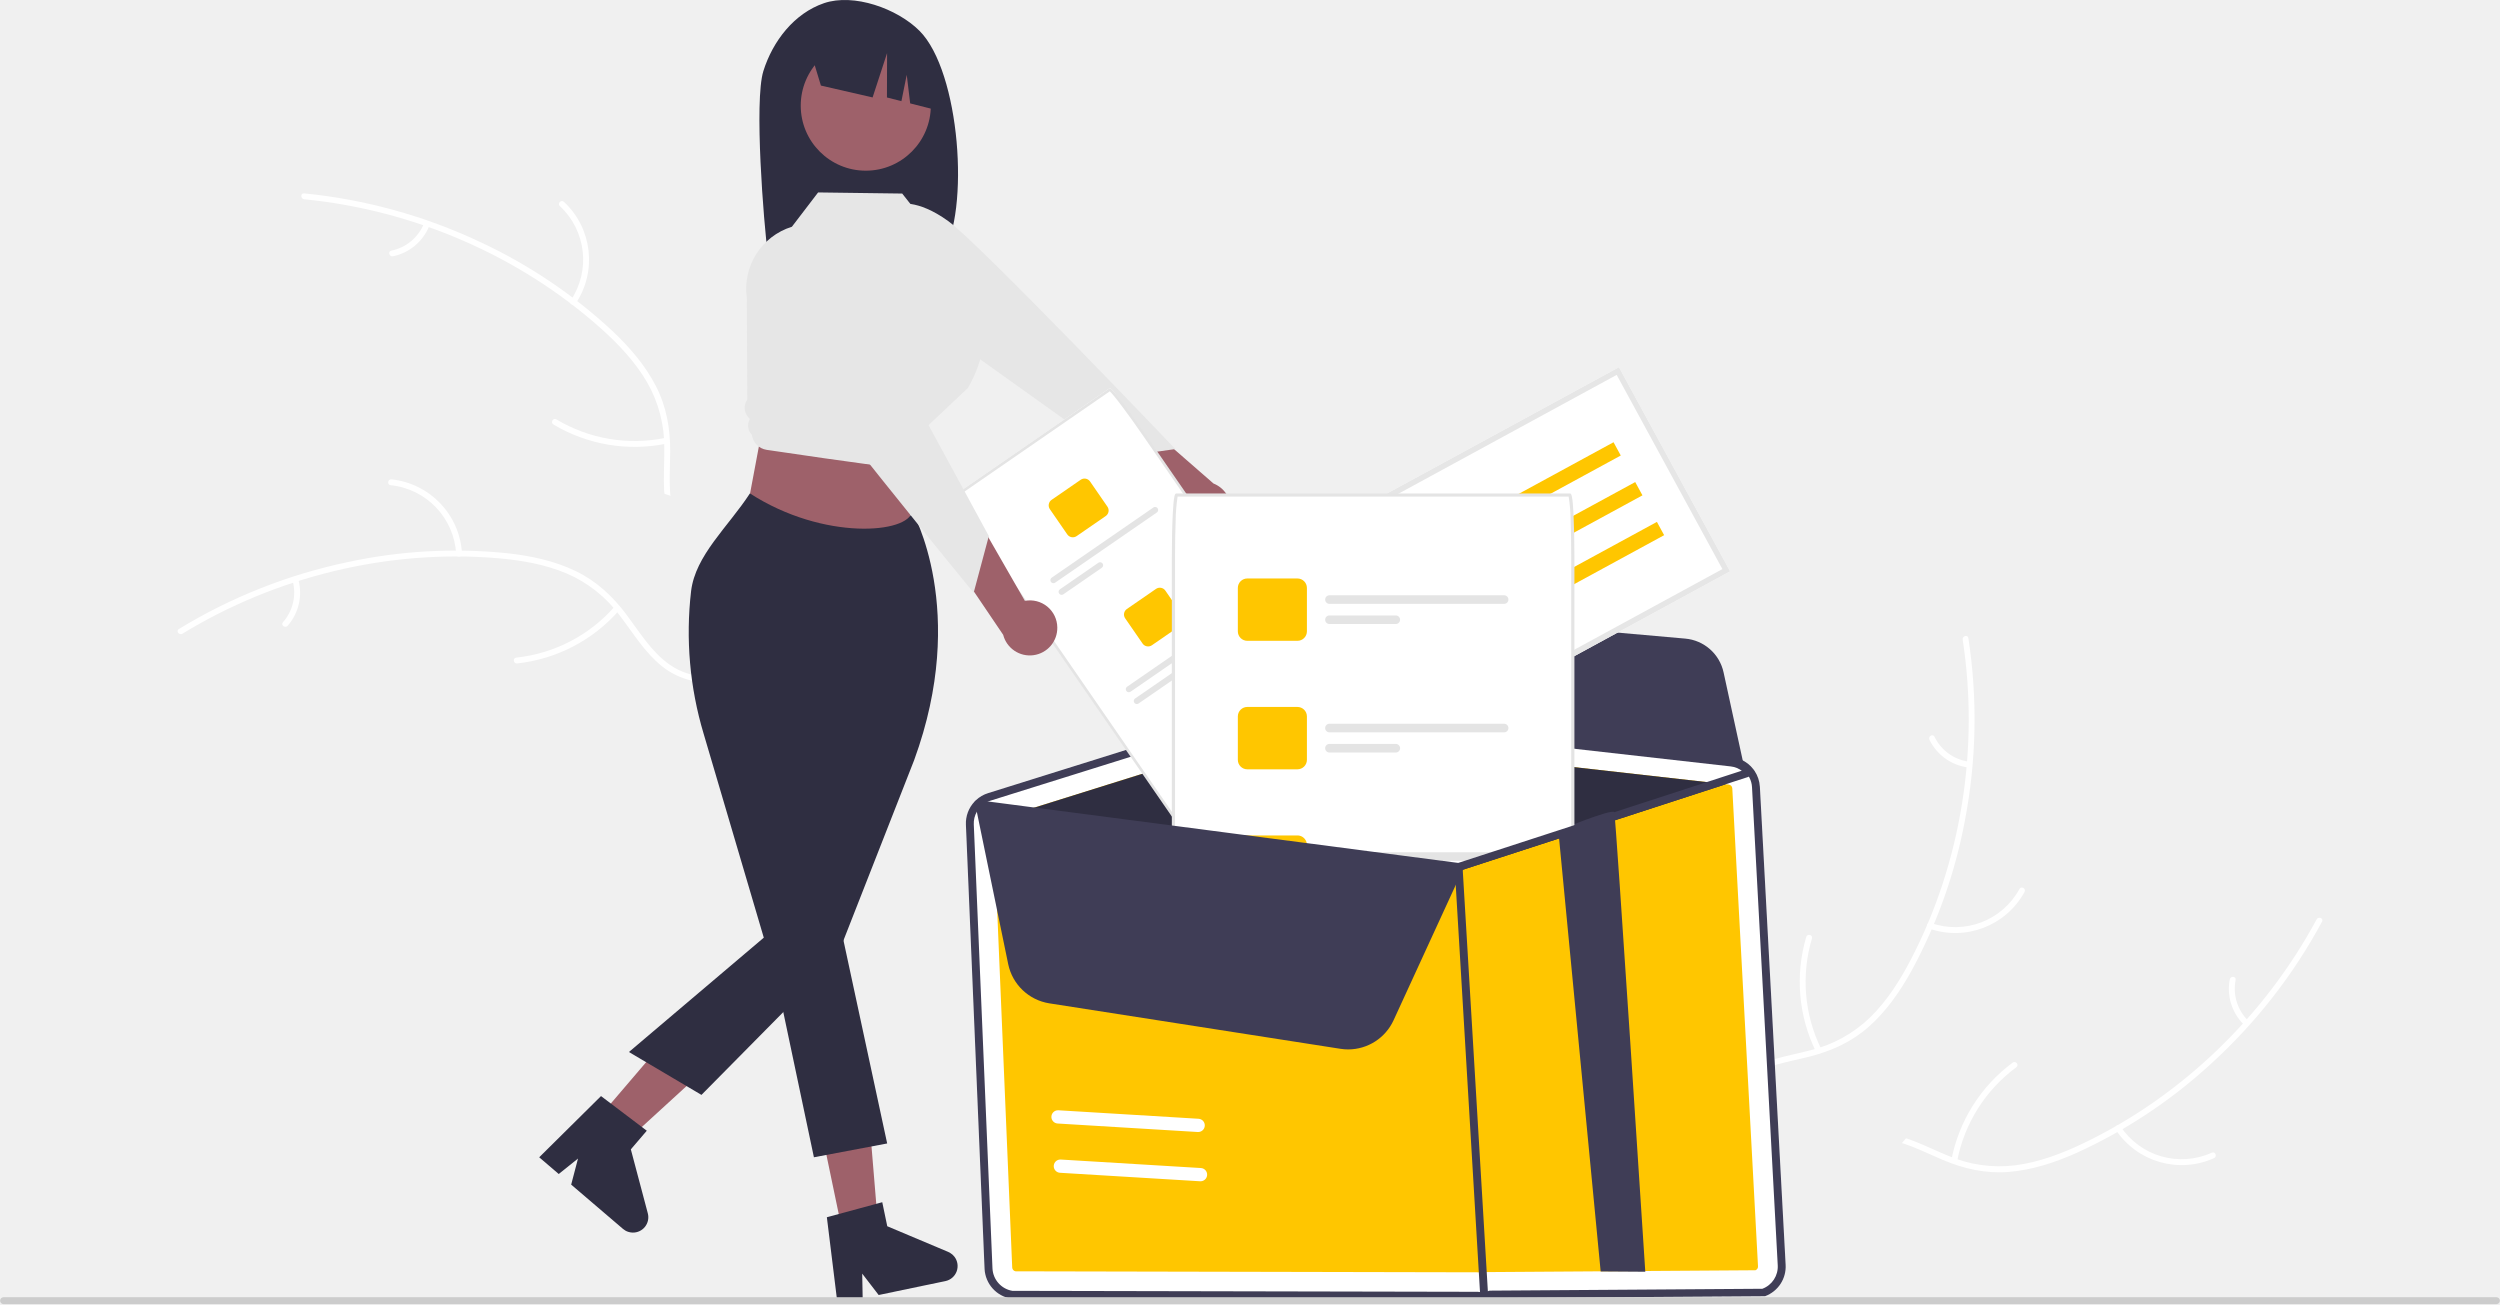
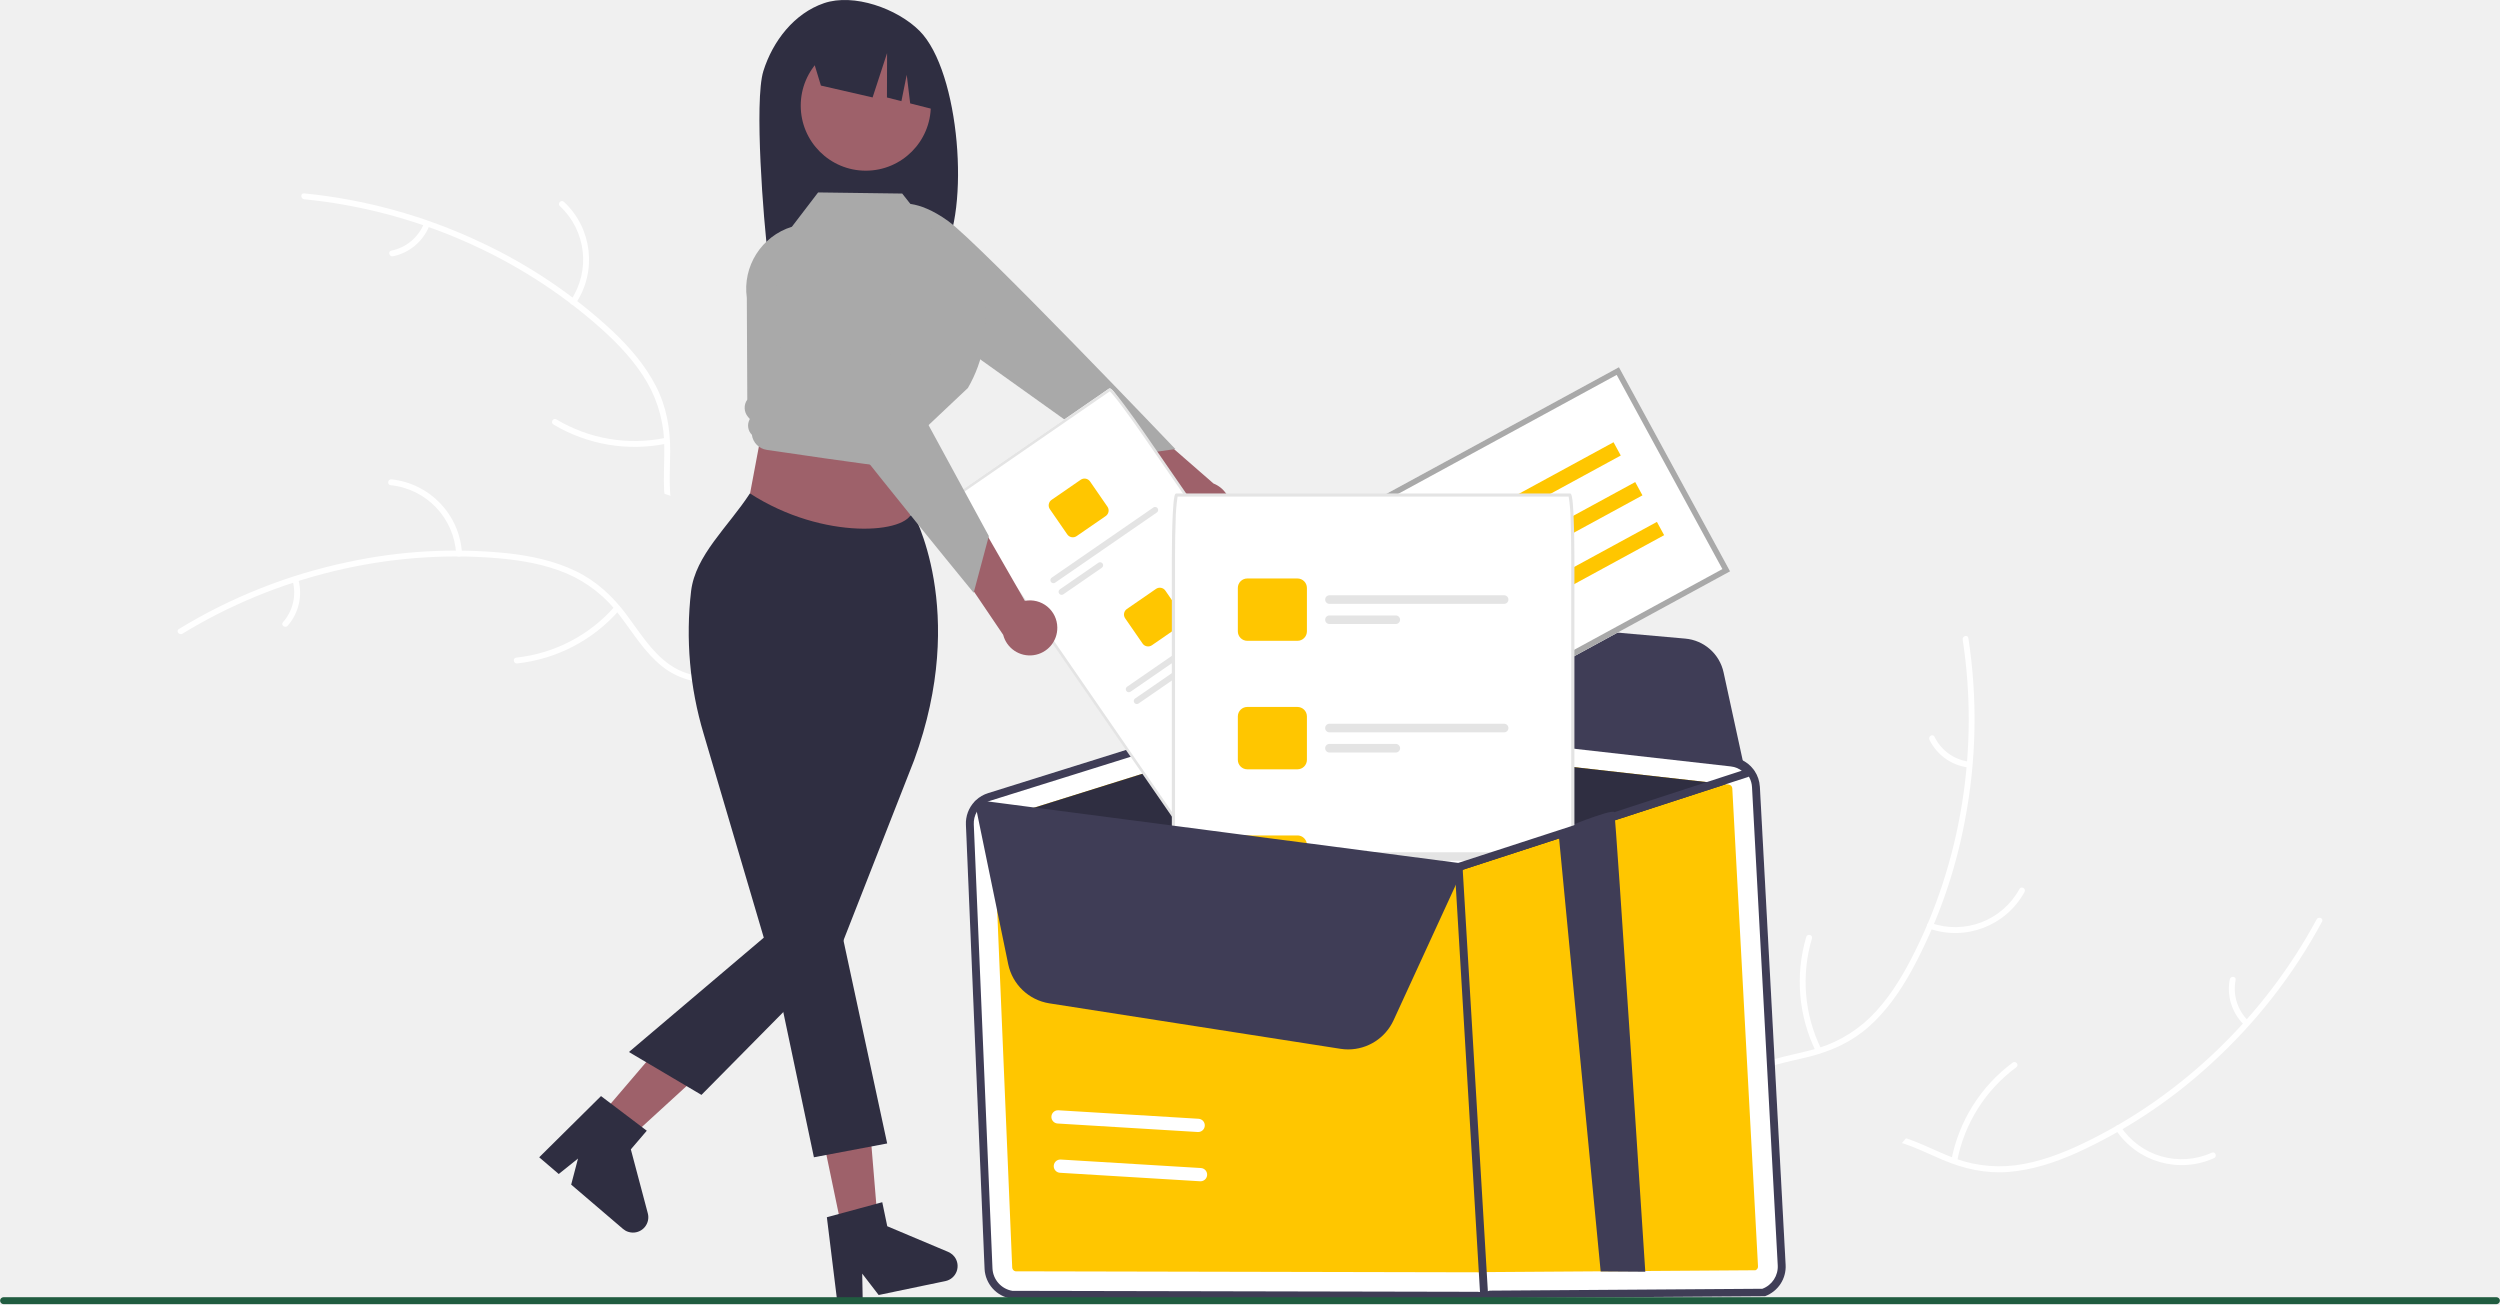
<svg xmlns="http://www.w3.org/2000/svg" data-name="Layer 1" width="861.675" height="449.488" viewBox="0 0 861.675 449.488">
  <path d="M432.279,249.731c3.253-10.366,10.649-19.873,20.878-23.377,10.23-3.504,25.208,1.834,32.899,9.498,14.067,14.02,17.5,62.182,7.835,77.402-1.922-.102-8.556-.177-10.501-.25l-2.752-9.173v9.083c-15.186-.469-30.997-.175-46.815.128C432.404,302.267,429.026,260.097,432.279,249.731Z" transform="translate(-169.1623 -225.2558)" fill="#2f2e41" />
  <path d="M582.616,410.112a9.429,9.429,0,0,1-7.73-12.219L548.082,377.786l16.391-5.876,22.941,19.995a9.48,9.48,0,0,1-4.798,18.207Z" transform="translate(-169.1623 -225.2558)" fill="#9e616a" />
-   <path d="M476.136,304.718l2.564-9.073s6.395-2.085,17.308,5.83,78.277,78.564,78.277,78.564l-20.055,2.804L492.935,339.055Z" transform="translate(-169.1623 -225.2558)" fill="#e6e6e6" />
+   <path d="M476.136,304.718l2.564-9.073s6.395-2.085,17.308,5.83,78.277,78.564,78.277,78.564l-20.055,2.804L492.935,339.055Z" transform="translate(-169.1623 -225.2558)" fill="#a9a9a9" />
  <path d="M895.801,651.267c41.024-20.948,73.685-62.951,72.785-109.005a212.23,212.23,0,0,1-136.96,49.734c-19.318-.11-40.793-2.245-55.807,9.913-9.342,7.564-14.239,19.547-15.689,31.479-1.449,11.933.177,24.001,1.802,35.912l-1.008,2.826C806.878,675.28,854.777,672.216,895.801,651.267Z" transform="translate(-169.1623 -225.2558)" fill="#f0f0f0" />
  <path d="M967.625,542.151c-17.87,33.225-46.469,60.957-80.563,77.24-7.371,3.52-15.155,6.45-23.293,7.515a44.804,44.804,0,0,1-23.337-3.379c-6.901-2.837-13.632-6.538-21.103-7.648-7.875-1.17-15.402,1.409-21.508,6.386-7.47,6.089-12.307,14.499-16.751,22.887-4.935,9.314-9.912,19.066-18.628,25.429-1.056.771.202,2.364,1.256,1.595,15.164-11.07,18.815-31.02,31.231-44.411,5.793-6.248,13.505-10.789,22.271-10.088,7.665.613,14.61,4.424,21.572,7.357,7.311,3.079,14.725,4.784,22.695,4.154,8.153-.644,16.068-3.275,23.496-6.592a175.99,175.99,0,0,0,45.881-30.339,184.617,184.617,0,0,0,38.67-49.364c.617-1.148-1.277-1.883-1.89-.743Z" transform="translate(-169.1623 -225.2558)" fill="#fff" />
  <path d="M898.424,614.682a27.216,27.216,0,0,0,33.869,9.739c1.189-.542.403-2.414-.788-1.872a25.201,25.201,0,0,1-31.487-9.124c-.718-1.091-2.308.171-1.595,1.256Z" transform="translate(-169.1623 -225.2558)" fill="#fff" />
  <path d="M843.742,625.425A52.456,52.456,0,0,1,864.141,593.094c1.053-.775-.204-2.368-1.256-1.595a54.562,54.562,0,0,0-21.158,33.687c-.243,1.286,1.774,1.518,2.016.239Z" transform="translate(-169.1623 -225.2558)" fill="#fff" />
  <path d="M944.005,577.014a15.405,15.405,0,0,1-4.287-13.975c.26-1.282-1.758-1.513-2.016-.239a17.263,17.263,0,0,0,4.709,15.471,1.049,1.049,0,0,0,1.426.169,1.02,1.02,0,0,0,.169-1.426Z" transform="translate(-169.1623 -225.2558)" fill="#fff" />
  <path d="M846.481,445.236c-.185.796-.37,1.592-.57,2.395a202.881,202.881,0,0,1-10.18,31.296c-.315.789-.646,1.584-.983,2.362a213.882,213.882,0,0,1-43.907,65.367,207.705,207.705,0,0,1-23.784,20.743c-11.66,8.702-24.995,17.209-32.868,28.91a35.631,35.631,0,0,0-2.273,3.779l25.638,70.588c.139.131.262.269.401.401l.895,2.865c.458-.295.927-.61,1.385-.904.266-.17.527-.355.794-.525.176-.118.351-.237.517-.334.059-.039.117-.079.16-.112.165-.097.309-.204.458-.295q3.938-2.633,7.853-5.331c.016-.006.016-.006.027-.027,19.851-13.755,38.728-29.288,54.647-47.193.479-.539.974-1.083,1.441-1.654a198.198,198.198,0,0,0,19.304-25.952,175.22,175.22,0,0,0,8.562-15.524,145.704,145.704,0,0,0,13.224-43.595c4.171-30.172-1.353-61.343-19.346-85.434C847.413,446.448,846.957,445.847,846.481,445.236Z" transform="translate(-169.1623 -225.2558)" fill="#f0f0f0" />
  <path d="M845.642,445.721c5.736,37.287-.403,76.649-17.821,110.176-3.766,7.249-8.217,14.274-14.074,20.024a44.804,44.804,0,0,1-20.668,11.352c-7.218,1.89-14.821,2.987-21.454,6.599-6.992,3.807-11.449,10.398-13.328,18.048-2.299,9.359-1.097,18.986.405,28.36,1.668,10.408,3.565,21.191.437,31.519-.379,1.251,1.585,1.766,1.963.517,5.442-17.969-3.653-36.096-1.802-54.263.864-8.477,4.287-16.745,11.709-21.463,6.49-4.125,14.328-5.264,21.654-7.114,7.692-1.943,14.637-5.046,20.622-10.347,6.122-5.423,10.857-12.289,14.792-19.41A175.99,175.99,0,0,0,846.443,507.872a184.617,184.617,0,0,0,1.155-62.696c-.198-1.288-2.153-.735-1.956.545Z" transform="translate(-169.1623 -225.2558)" fill="#fff" />
  <path d="M834.058,545.297a27.216,27.216,0,0,0,32.906-12.615c.623-1.148-1.132-2.17-1.756-1.02a25.201,25.201,0,0,1-30.634,11.672c-1.23-.439-1.74,1.527-.517,1.963Z" transform="translate(-169.1623 -225.2558)" fill="#fff" />
  <path d="M796.866,586.797a52.456,52.456,0,0,1-3.178-38.096c.375-1.253-1.589-1.768-1.963-.517a54.562,54.562,0,0,0,3.388,39.636c.58,1.173,2.331.144,1.754-1.023Z" transform="translate(-169.1623 -225.2558)" fill="#fff" />
  <path d="M847.773,487.778a15.405,15.405,0,0,1-11.837-8.577c-.565-1.18-2.315-.15-1.754,1.023a17.263,17.263,0,0,0,13.074,9.517,1.049,1.049,0,0,0,1.24-.723,1.02,1.02,0,0,0-.723-1.24Z" transform="translate(-169.1623 -225.2558)" fill="#fff" />
  <path d="M402.382,318.158c-35.142-29.78-86.489-43.728-128.637-25.145a212.231,212.231,0,0,1,98.682,107.207c7.344,17.868,13.652,38.506,30.657,47.674,10.581,5.705,23.525,5.605,35.094,2.343,11.57-3.262,22.078-9.415,32.442-15.505l2.997-.159C458.813,390.954,437.524,347.938,402.382,318.158Z" transform="translate(-169.1623 -225.2558)" fill="#f0f0f0" />
  <path d="M274.012,293.941c37.546,3.682,74.158,19.383,102.324,44.566,6.089,5.445,11.793,11.498,15.913,18.597a44.804,44.804,0,0,1,5.877,22.836c.042,7.462-.778,15.099,1.077,22.42,1.956,7.717,7.237,13.669,14.182,17.384,8.498,4.546,18.122,5.768,27.576,6.635,10.496.963,21.414,1.797,30.645,7.387,1.118.677,2.104-1.098.987-1.774-16.06-9.725-35.875-5.405-53.017-11.7-7.999-2.937-15.161-8.303-17.892-16.662-2.389-7.309-1.549-15.186-1.527-22.741.023-7.933-1.261-15.431-4.914-22.543-3.737-7.275-9.215-13.564-15.139-19.14a175.99,175.99,0,0,0-45.68-30.642,184.617,184.617,0,0,0-60.455-16.655c-1.297-.127-1.246,1.904.043,2.03Z" transform="translate(-169.1623 -225.2558)" fill="#fff" />
  <path d="M367.613,329.839a27.216,27.216,0,0,0-4.068-35.006c-.958-.888-2.383.559-1.424,1.448a25.201,25.201,0,0,1,3.718,32.571c-.73,1.083,1.048,2.064,1.774.987Z" transform="translate(-169.1623 -225.2558)" fill="#fff" />
  <path d="M398.602,376.154a52.456,52.456,0,0,1-37.696-6.361c-1.121-.673-2.107,1.102-.987,1.774A54.562,54.562,0,0,0,399.158,378.107c1.281-.271.717-2.222-.556-1.952Z" transform="translate(-169.1623 -225.2558)" fill="#fff" />
  <path d="M315.286,302.299a15.405,15.405,0,0,1-11.243,9.343c-1.283.255-.719,2.206.556,1.952a17.263,17.263,0,0,0,12.46-10.308,1.049,1.049,0,0,0-.393-1.381,1.02,1.02,0,0,0-1.381.393Z" transform="translate(-169.1623 -225.2558)" fill="#fff" />
  <path d="M231.281,443.081c.806-.136,1.612-.273,2.43-.397a202.88,202.88,0,0,1,32.802-2.67c.85-.014,1.711-.014,2.559-.003a213.882,213.882,0,0,1,77.24,15.319,207.705,207.705,0,0,1,28.308,13.951c12.524,7.405,25.513,16.43,39.344,19.185a35.632,35.632,0,0,0,4.363.641l55.251-50.865c.068-.179.147-.345.215-.524l2.299-1.93c-.448-.309-.92-.62-1.368-.929-.259-.18-.531-.35-.79-.53-.177-.117-.354-.233-.507-.348-.059-.039-.118-.078-.165-.104-.153-.115-.307-.206-.448-.309q-3.948-2.619-7.946-5.191c-.012-.013-.012-.013-.036-.014-20.344-13.015-41.952-24.446-64.609-32.234-.682-.234-1.374-.481-2.081-.692a198.199,198.199,0,0,0-31.387-7.809,175.215,175.215,0,0,0-17.625-1.917,145.704,145.704,0,0,0-45.323,4.602c-29.449,7.781-56.081,24.893-71.376,50.781C232.039,441.754,231.66,442.405,231.281,443.081Z" transform="translate(-169.1623 -225.2558)" fill="#f0f0f0" />
  <path d="M232.05,443.668c32.195-19.665,70.881-29.172,108.532-26.022,8.14.681,16.338,2.08,23.902,5.268a44.804,44.804,0,0,1,18.441,14.695c4.526,5.932,8.469,12.524,14.358,17.253,6.208,4.984,14.008,6.556,21.79,5.342,9.522-1.486,17.942-6.306,26.013-11.305,8.961-5.55,18.18-11.457,28.916-12.552,1.301-.133,1.019-2.143-.28-2.011-18.678,1.904-31.899,17.284-49.375,22.578-8.155,2.47-17.104,2.498-24.318-2.531-6.308-4.398-10.38-11.192-14.911-17.238-4.758-6.348-10.297-11.561-17.496-15.04-7.364-3.559-15.524-5.281-23.611-6.168a175.99,175.99,0,0,0-54.921,3.037,184.617,184.617,0,0,0-58.297,23.1c-1.112.679.152,2.27,1.257,1.595Z" transform="translate(-169.1623 -225.2558)" fill="#fff" />
  <path d="M328.398,415.976a27.216,27.216,0,0,0-24.324-25.501c-1.3-.132-1.566,1.881-.265,2.013a25.201,25.201,0,0,1,22.578,23.768c.069,1.305,2.079,1.017,2.011-.28Z" transform="translate(-169.1623 -225.2558)" fill="#fff" />
  <path d="M381.027,434.298a52.456,52.456,0,0,1-33.928,17.617c-1.3.137-1.019,2.148.28,2.011a54.562,54.562,0,0,0,35.267-18.403c.859-.987-.765-2.206-1.62-1.224Z" transform="translate(-169.1623 -225.2558)" fill="#fff" />
  <path d="M270.037,425.49a15.405,15.405,0,0,1-3.352,14.229c-.871.976.754,2.194,1.62,1.224a17.263,17.263,0,0,0,3.743-15.732,1.049,1.049,0,0,0-1.145-.865,1.02,1.02,0,0,0-.865,1.145Z" transform="translate(-169.1623 -225.2558)" fill="#fff" />
  <path d="M775.743,496.404a10.869,10.869,0,0,0-9.65-10.186L609.032,468.497a10.868,10.868,0,0,0-4.478.426l-36.03,11.281L547.852,486.682l-38.151,11.942a10.903,10.903,0,0,0-7.62,10.948l6.44,153.075a10.95,10.95,0,0,0,9.151,10.202l160.365.35a10.585,10.585,0,0,0,2.279.121,10.874,10.874,0,0,0,3.248-.664l93.974-.649a10.85,10.85,0,0,0,7.08-10.848Z" transform="translate(-169.1623 -225.2558)" fill="#fff" />
  <path d="M519.185,663.436l160.364.347a1.367,1.367,0,0,0,.698-.065l93.961-.645a1.346,1.346,0,0,0,.887-1.359l-8.864-164.759a1.379,1.379,0,0,0-1.204-1.273l-1.057-.124L607.962,477.973a1.033,1.033,0,0,0-.215-.006,1.352,1.352,0,0,0-.347.055l-87.877,27.52-6.975,2.178a1.376,1.376,0,0,0-.948,1.366l6.442,153.07A1.367,1.367,0,0,0,519.185,663.436Z" transform="translate(-169.1623 -225.2558)" fill="#ffc600" />
  <path d="M519.522,505.541l87.877-27.52a1.352,1.352,0,0,1,.347-.055,1.033,1.033,0,0,1,.215.006l156.01,17.585-37.573,12.227-14.063,4.568-40.014,13.012a2.957,2.957,0,0,1-.36.072c-.077-.006-.155-.013-.247-.018Z" transform="translate(-169.1623 -225.2558)" fill="#2f2e41" />
  <path d="M517.671,672.857l160.364.347a10.243,10.243,0,0,0,2.282.107,11.007,11.007,0,0,0,3.254-.648l93.961-.645a10.872,10.872,0,0,0,7.086-10.856l-8.879-164.757a10.956,10.956,0,0,0-1.799-5.408c-.147-.213-.294-.426-.455-.623a10.652,10.652,0,0,0-4.228-3.305,10.877,10.877,0,0,0-3.165-.85l-.187-.025L609.04,468.494a13.646,13.646,0,0,0-1.924-.056,10.797,10.797,0,0,0-2.566.493l-36.026,11.268-20.668,6.49-38.158,11.941a10.806,10.806,0,0,0-4.184,2.442,2.025,2.025,0,0,0-.263.245,1.816,1.816,0,0,0-.163.187,10.892,10.892,0,0,0-3.005,8.058l6.429,153.087A10.962,10.962,0,0,0,517.671,672.857ZM504.799,509.434a8.075,8.075,0,0,1,1.048-4.383,7.088,7.088,0,0,1,.799-1.196,8.102,8.102,0,0,1,3.121-2.351,6.182,6.182,0,0,1,.736-.268l64.247-20.109,30.618-9.606c.207-.07.402-.107.595-.16a7.628,7.628,0,0,1,1.435-.195,6.315,6.315,0,0,1,1.323.033l157.054,17.726c.125.016.234.035.359.051a7.951,7.951,0,0,1,3.911,1.746,8.014,8.014,0,0,1,2.982,5.824L781.892,661.32a8.151,8.151,0,0,1-5.296,8.136l-93.977.647a8.249,8.249,0,0,1-4.157.399l-160.363-.331a8.232,8.232,0,0,1-6.857-7.651Z" transform="translate(-169.1623 -225.2558)" fill="#3f3d56" />
  <path d="M680.804,673.613a1.362,1.362,0,0,1-1.428-1.279l-8.838-148.185a1.362,1.362,0,0,1,1.278-1.44l.012-.001a1.362,1.362,0,0,1,1.428,1.279l8.838,148.185a1.362,1.362,0,0,1-1.278,1.44Z" transform="translate(-169.1623 -225.2558)" fill="#3f3d56" />
  <path d="M736.246,663.59l-15.386-.104L706.26,511.463s18.482-7.559,19.292-6.273C726.045,505.956,736.189,662.647,736.246,663.59Z" transform="translate(-169.1623 -225.2558)" fill="#3f3d56" />
  <path d="M770.843,492.019l-1.11-.909a7.614,7.614,0,0,0-4.008-1.688L608.672,471.696a7.916,7.916,0,0,0-2.593.144l-.588.146-.119-2.35,26.046-28.812a14.989,14.989,0,0,1,12.383-4.857L749.973,445.359a14.854,14.854,0,0,1,13.265,11.69Z" transform="translate(-169.1623 -225.2558)" fill="#3f3d56" />
  <path d="M533.464,607.959a2.305,2.305,0,0,1,.507-.025l48.337,2.93a2.286,2.286,0,0,1-.276,4.563l-48.337-2.93a2.286,2.286,0,0,1-.231-4.538Z" transform="translate(-169.1623 -225.2558)" fill="#fff" />
  <path d="M534.274,624.939a2.305,2.305,0,0,1,.507-.025l48.337,2.93a2.286,2.286,0,0,1-.276,4.563l-48.337-2.93a2.286,2.286,0,0,1-.231-4.538Z" transform="translate(-169.1623 -225.2558)" fill="#fff" />
  <path d="M765.472,422.18l-93.24,50.766-38.308-70.359,93.24-50.766Z" transform="translate(-169.1623 -225.2558)" fill="#fff" />
-   <path d="M765.472,422.18l-93.24,50.766-38.308-70.359,93.24-50.766ZM673.013,470.297,762.823,421.399l-36.44-66.929-89.81,48.898Z" transform="translate(-169.1623 -225.2558)" fill="#e6e6e6" />
+   <path d="M765.472,422.18l-93.24,50.766-38.308-70.359,93.24-50.766ZM673.013,470.297,762.823,421.399l-36.44-66.929-89.81,48.898Z" transform="translate(-169.1623 -225.2558)" fill="#a9a9a9" />
  <rect id="b82aa17c-2bd1-4dd4-b063-2892a3259be6" data-name="Rectangle 342" x="653.144" y="396.05" width="78.158" height="5.211" transform="translate(-275.5214 154.2836) rotate(-28.56664)" fill="#ffc600" />
  <rect id="bd7e3eb5-3d7e-4ea2-8dab-23e6077e8725" data-name="Rectangle 343" x="660.619" y="409.778" width="78.158" height="5.211" transform="translate(-281.176 159.5289) rotate(-28.56664)" fill="#ffc600" />
  <rect id="e4c2d8ec-e50a-4e03-bbe3-57c6894f2519" data-name="Rectangle 344" x="668.093" y="423.507" width="78.158" height="5.211" transform="translate(-286.8309 164.7746) rotate(-28.56664)" fill="#ffc600" />
  <path d="M650.879,455.981" transform="translate(-169.1623 -225.2558)" fill="#ffc600" />
  <path d="M552.999,360.178c-.963-1.079-1.292-1.189-1.634-.953l-53.06,36.609c-.338.233-.358.578.298,1.847,1.734,2.684,3.854,5.854,6.174,9.217l68.268,98.946c6.399,9.275,11.959,16.577,12.392,16.278l53.06-36.609c.433-.299-4.42-8.088-10.819-17.363l-68.268-98.946C557.096,365.848,554.891,362.749,552.999,360.178Z" transform="translate(-169.1623 -225.2558)" fill="#fff" />
  <path d="M560.068,369.439c-1.206-1.691-2.356-3.26-3.382-4.626-1.236-1.637-2.249-2.935-3.018-3.862-.253-.302-.471-.561-.668-.773-.963-1.079-1.292-1.189-1.634-.953l-53.06,36.609c-.338.233-.358.578.298,1.847q.202.39.499.918c.592,1.044,1.445,2.452,2.539,4.193,1.831,2.898,4.24,6.519,6.78,10.201l64.829,93.961c2.944,4.267,5.798,8.225,8.036,11.151,3.726,4.872,3.999,4.683,4.413,4.397l53.06-36.609c.414-.286.688-.474-2.544-5.687-1.941-3.13-4.628-7.204-7.572-11.471L563.815,374.773C562.544,372.93,561.275,371.124,560.068,369.439ZM509.182,412.467c-2.532-3.67-4.936-7.284-6.756-10.166-1.09-1.727-1.935-3.129-2.516-4.158a12.642,12.642,0,0,1-.859-1.701l52.619-36.305a12.637,12.637,0,0,1,1.285,1.407q.572.682,1.325,1.643.749.964,1.67,2.185c2.049,2.725,4.571,6.251,7.106,9.925l64.829,93.961c6.153,8.917,9.697,14.794,10.135,16.023l-52.627,36.31c-.993-.846-5.229-6.246-11.382-15.163Z" transform="translate(-169.1623 -225.2558)" fill="#e4e4e4" />
  <path d="M541.655,390.612l-10.046,6.931a2.309,2.309,0,0,0-.589,3.21l6.003,8.701a2.312,2.312,0,0,0,3.21.589l10.046-6.931a2.315,2.315,0,0,0,.589-3.21l-6.003-8.701A2.312,2.312,0,0,0,541.655,390.612Z" transform="translate(-169.1623 -225.2558)" fill="#ffc600" />
  <path d="M566.683,400.185l-35.012,24.157a1.048,1.048,0,1,0,1.19,1.725l35.012-24.157a1.048,1.048,0,1,0-1.19-1.725Z" transform="translate(-169.1623 -225.2558)" fill="#e4e4e4" />
  <path d="M547.758,419.209l-13.298,9.175a1.048,1.048,0,0,0,1.19,1.725l13.298-9.175a1.048,1.048,0,0,0-1.19-1.725Z" transform="translate(-169.1623 -225.2558)" fill="#e4e4e4" />
  <path d="M567.608,428.227,557.562,435.158a2.309,2.309,0,0,0-.589,3.21l6.003,8.701a2.312,2.312,0,0,0,3.21.589l10.046-6.931a2.315,2.315,0,0,0,.589-3.21l-6.003-8.701A2.312,2.312,0,0,0,567.608,428.227Z" transform="translate(-169.1623 -225.2558)" fill="#ffc600" />
  <path d="M592.635,437.8l-35.012,24.157a1.048,1.048,0,0,0,1.19,1.725l35.012-24.157a1.048,1.048,0,0,0-1.19-1.725Z" transform="translate(-169.1623 -225.2558)" fill="#e4e4e4" />
  <path d="M573.71,456.824l-13.298,9.175a1.048,1.048,0,1,0,1.19,1.725l13.298-9.175a1.048,1.048,0,0,0-1.19-1.725Z" transform="translate(-169.1623 -225.2558)" fill="#e4e4e4" />
  <path d="M593.56,465.842l-10.046,6.931a2.309,2.309,0,0,0-.589,3.21l6.003,8.701a2.312,2.312,0,0,0,3.21.589l10.046-6.931a2.315,2.315,0,0,0,.589-3.21l-6.003-8.701A2.312,2.312,0,0,0,593.56,465.842Z" transform="translate(-169.1623 -225.2558)" fill="#ffc600" />
  <path d="M618.588,475.415l-35.012,24.157a1.048,1.048,0,0,0,1.19,1.725L619.778,477.14a1.048,1.048,0,1,0-1.19-1.725Z" transform="translate(-169.1623 -225.2558)" fill="#e4e4e4" />
  <path d="M599.663,494.439l-13.298,9.175a1.048,1.048,0,1,0,1.19,1.725l13.298-9.175a1.048,1.048,0,0,0-1.19-1.725Z" transform="translate(-169.1623 -225.2558)" fill="#e4e4e4" />
  <path d="M711.037,404.348c-.21-5.15-.53-8.47-.9-8.47h-135.4c-.37,0-.69,3.32-.9,8.47-.14,3.59-.23,8.07-.23,12.92v94.34l.55.07,22.26,2.9,23.2,3.04,10.6,1.38,22.67,2.96,18.83,2.46c.09.01.17.01.25.02.12-.02.24-.04.35-.07l7.41-2.41,8.55-2.78,22.44-7.3.55-.18v-94.43C711.267,412.418,711.177,407.938,711.037,404.348Z" transform="translate(-169.1623 -225.2558)" fill="#fff" />
  <path d="M711.487,402.118c-.07-1.34-.14-2.42-.22-3.28a17.033,17.033,0,0,0-.38-2.67c-.22-.84-.47-.84-.75-.84h-135.4c-.28,0-.53,0-.75.84a19.679,19.679,0,0,0-.38,2.8c-.07.84-.14,1.88-.21,3.15-.22,4.05-.34,9.43-.34,15.15v94.26l.55.08.55.07v-94.41c0-4.98.09-9.2.22-12.53a58.31,58.31,0,0,1,.67-8.32h134.79a58.094,58.094,0,0,1,.67,8.31c.12,3.33.21,7.55.21,12.54v94.61l1.1-.36v-94.25C711.817,411.548,711.697,406.168,711.487,402.118Z" transform="translate(-169.1623 -225.2558)" fill="#e4e4e4" />
  <path d="M616.347,424.638h-17.27a3.263,3.263,0,0,0-3.27,3.26v14.96a3.265,3.265,0,0,0,3.27,3.27h17.27a3.271,3.271,0,0,0,3.27-3.27v-14.96A3.269,3.269,0,0,0,616.347,424.638Z" transform="translate(-169.1623 -225.2558)" fill="#ffc600" />
  <path d="M687.587,430.428h-60.2a1.48,1.48,0,0,0,0,2.96h60.2a1.48,1.48,0,0,0,0-2.96Z" transform="translate(-169.1623 -225.2558)" fill="#e4e4e4" />
  <path d="M650.247,437.378h-22.86a1.48,1.48,0,0,0,0,2.96h22.86a1.48,1.48,0,1,0,0-2.96Z" transform="translate(-169.1623 -225.2558)" fill="#e4e4e4" />
  <path d="M616.347,468.918h-17.27a3.271,3.271,0,0,0-3.27,3.27v14.96a3.271,3.271,0,0,0,3.27,3.27h17.27a3.278,3.278,0,0,0,3.27-3.27v-14.96A3.278,3.278,0,0,0,616.347,468.918Z" transform="translate(-169.1623 -225.2558)" fill="#ffc600" />
  <path d="M687.587,474.708h-60.2a1.485,1.485,0,0,0,0,2.97h60.2a1.485,1.485,0,0,0,0-2.97Z" transform="translate(-169.1623 -225.2558)" fill="#e4e4e4" />
  <path d="M650.247,481.658h-22.86a1.485,1.485,0,0,0,0,2.97h22.86a1.485,1.485,0,1,0,0-2.97Z" transform="translate(-169.1623 -225.2558)" fill="#e4e4e4" />
  <path d="M619.147,514.798a3.251,3.251,0,0,0-2.8-1.59h-17.27a3.253,3.253,0,0,0-2.66,1.37l23.2,3.04v-1.15A3.182,3.182,0,0,0,619.147,514.798Z" transform="translate(-169.1623 -225.2558)" fill="#ffc600" />
  <path d="M687.587,518.998h-57.37l22.67,2.96h26.84l8.55-2.78A1.34,1.34,0,0,0,687.587,518.998Z" transform="translate(-169.1623 -225.2558)" fill="#e4e4e4" />
  <path d="M771.937,492.918a1.616,1.616,0,0,1-.35.17l-4.97,1.61-40.22,13.09-14.06,4.56-.52.17-1.1.36-22.44,7.3-8.55,2.78-7.41,2.41c-.11.03-.23.05-.35.07-.08-.01-.16-.01-.25-.02l-18.83-2.46-22.67-2.96-10.6-1.38-23.2-3.04-22.26-2.9-.55-.07-.55-.08-66.41-8.67-.56-.08a.988.988,0,0,1-.37-.11,1.373,1.373,0,0,1-.8-1.42,1.326,1.326,0,0,1,.27-.67c.06-.06.11-.12.17-.17.05-.03.11-.09.17-.12a1.313,1.313,0,0,1,.92-.22l3.32.44,63.29,8.27.55.07.55.07,32.79,4.29,12.2,1.59,32.11,4.2,20.51,2.68,8.25-2.68,26.24-8.53,4.46-1.45.55-.18.55-.18,13.73-4.46,40.84-13.29,3.66-1.19.71-.23a1.364,1.364,0,0,1,1.62.67,1.326,1.326,0,0,1,.09.21A1.375,1.375,0,0,1,771.937,492.918Z" transform="translate(-169.1623 -225.2558)" fill="#3f3d56" />
  <path d="M633.846,586.959a17.02,17.02,0,0,1-2.623-.203L530.818,571.075a17.23,17.23,0,0,1-14.153-13.486l-11.206-54.39.69.084,167.848,20.29-24.541,53.398A17.234,17.234,0,0,1,633.846,586.959Z" transform="translate(-169.1623 -225.2558)" fill="#3f3d56" />
  <polygon points="290.396 424.717 302.623 422.167 298.61 373.792 280.564 377.555 290.396 424.717" fill="#9e616a" />
  <path d="M454.157,644.803l3.655,29.698.007.06.286-.06,8.393-1.752-.158-8.513,5.67,7.37,5.43-1.128V670.47l10.964-2.286.888-.18,3.384-.707,2.346-.489a5.292,5.292,0,0,0,3.083-8.43,5.432,5.432,0,0,0-1.534-1.331c-.075-.038-.151-.083-.226-.12H496.339c-.113-.06-.226-.113-.346-.165L495.79,656.67l-3.587-1.512-.015-.008L482.719,651.165l-7.746-3.264-1.722-8.28-2.068.564-12.935,3.505Z" transform="translate(-169.1623 -225.2558)" fill="#2f2e41" />
  <polygon points="206.364 385.222 215.86 393.337 251.676 360.573 237.662 348.597 206.364 385.222" fill="#9e616a" />
  <path d="M361.745,629.902l6.64-5.335-2.355,8.991,17.869,15.271a5.168,5.168,0,0,0,1.783,1.004,5.345,5.345,0,0,0,1.527.259,5.283,5.283,0,0,0,5.236-6.633L386.594,621.406l5.499-6.429-1.711-1.289-10.688-8.089-3.381-2.556L355.01,624.138Z" transform="translate(-169.1623 -225.2558)" fill="#2f2e41" />
  <polygon points="254.395 192.062 313.26 189.798 315.475 130.072 265.735 131.669 254.395 192.062" fill="#9e616a" />
  <circle cx="298.408" cy="36.413" r="22.417" fill="#9e616a" />
  <path d="M448.223,241.981l25.811-12.924,0,0a32.442,32.442,0,0,1,19.001,26.879l.643,7.706L482.871,260.89l-1.184-9.854-1.835,9.085-4.988-1.269.047-15.298-4.991,15.287-17.815-4.093Z" transform="translate(-169.1623 -225.2558)" fill="#2f2e41" />
  <path d="M483.555,401.47s19.612,34.088.678,85.808l-26.776,68.275-46.523,47.081-25.002-14.78,46.486-39.413L411.687,478.166a122.133,122.133,0,0,1-4.325-49.174c1.494-12.358,12.646-22.001,20.276-33.664C453.112,411.76,482.455,409.116,483.555,401.47Z" transform="translate(-169.1623 -225.2558)" fill="#2f2e41" />
  <polygon points="288.327 313.032 305.783 394.118 280.532 398.879 266.152 330.714 288.327 313.032" fill="#2f2e41" />
-   <path d="M451.141,291.582l28.984.386,9.433,11.978,0,0a23.612,23.612,0,0,1,17.847,18.955l.89,5.143a46.064,46.064,0,0,1-5.522,30.931l0,0-17.694,16.702.767,1.394a3.193,3.193,0,0,1-.963,4.153l0,0h0a6.524,6.524,0,0,1,.179,4.293l-.374,1.236s9.92,2.637-51.283-6.448a6.034,6.034,0,0,1-5.094-5.183h0a4.506,4.506,0,0,1-.834-5.191l.125-.249-.628-.74a4.846,4.846,0,0,1-.245-5.958h0l-.161-35.072a22.415,22.415,0,0,1,15.534-24.504l0,0Z" transform="translate(-169.1623 -225.2558)" fill="#e6e6e6" />
+   <path d="M451.141,291.582l28.984.386,9.433,11.978,0,0a23.612,23.612,0,0,1,17.847,18.955l.89,5.143a46.064,46.064,0,0,1-5.522,30.931l0,0-17.694,16.702.767,1.394a3.193,3.193,0,0,1-.963,4.153l0,0h0a6.524,6.524,0,0,1,.179,4.293l-.374,1.236s9.92,2.637-51.283-6.448a6.034,6.034,0,0,1-5.094-5.183h0a4.506,4.506,0,0,1-.834-5.191l.125-.249-.628-.74a4.846,4.846,0,0,1-.245-5.958h0l-.161-35.072a22.415,22.415,0,0,1,15.534-24.504l0,0Z" transform="translate(-169.1623 -225.2558)" fill="#a9a9a9" />
  <path d="M533.584,441.518a9.429,9.429,0,0,0-11.184-9.164l-16.685-29.059-7.833,15.551,17.045,25.211a9.48,9.48,0,0,0,18.657-2.539Z" transform="translate(-169.1623 -225.2558)" fill="#9e616a" />
-   <path d="M441.979,322.966l-9.318,1.437s-2.85,6.093,3.673,17.891S504.753,429.577,504.753,429.577l5.232-19.563-35.977-66.183Z" transform="translate(-169.1623 -225.2558)" fill="#e6e6e6" />
-   <path d="M1029.647,674.744H170.353a1.191,1.191,0,0,1,0-2.381h859.294a1.191,1.191,0,0,1,0,2.381Z" transform="translate(-169.1623 -225.2558)" fill="#ccc" />
+   <path d="M441.979,322.966l-9.318,1.437s-2.85,6.093,3.673,17.891S504.753,429.577,504.753,429.577l5.232-19.563-35.977-66.183Z" transform="translate(-169.1623 -225.2558)" fill="#a9a9a9" />
+   <path d="M1029.647,674.744H170.353a1.191,1.191,0,0,1,0-2.381h859.294a1.191,1.191,0,0,1,0,2.381Z" transform="translate(-169.1623 -225.2558)" fill="#205C40" />
</svg>
